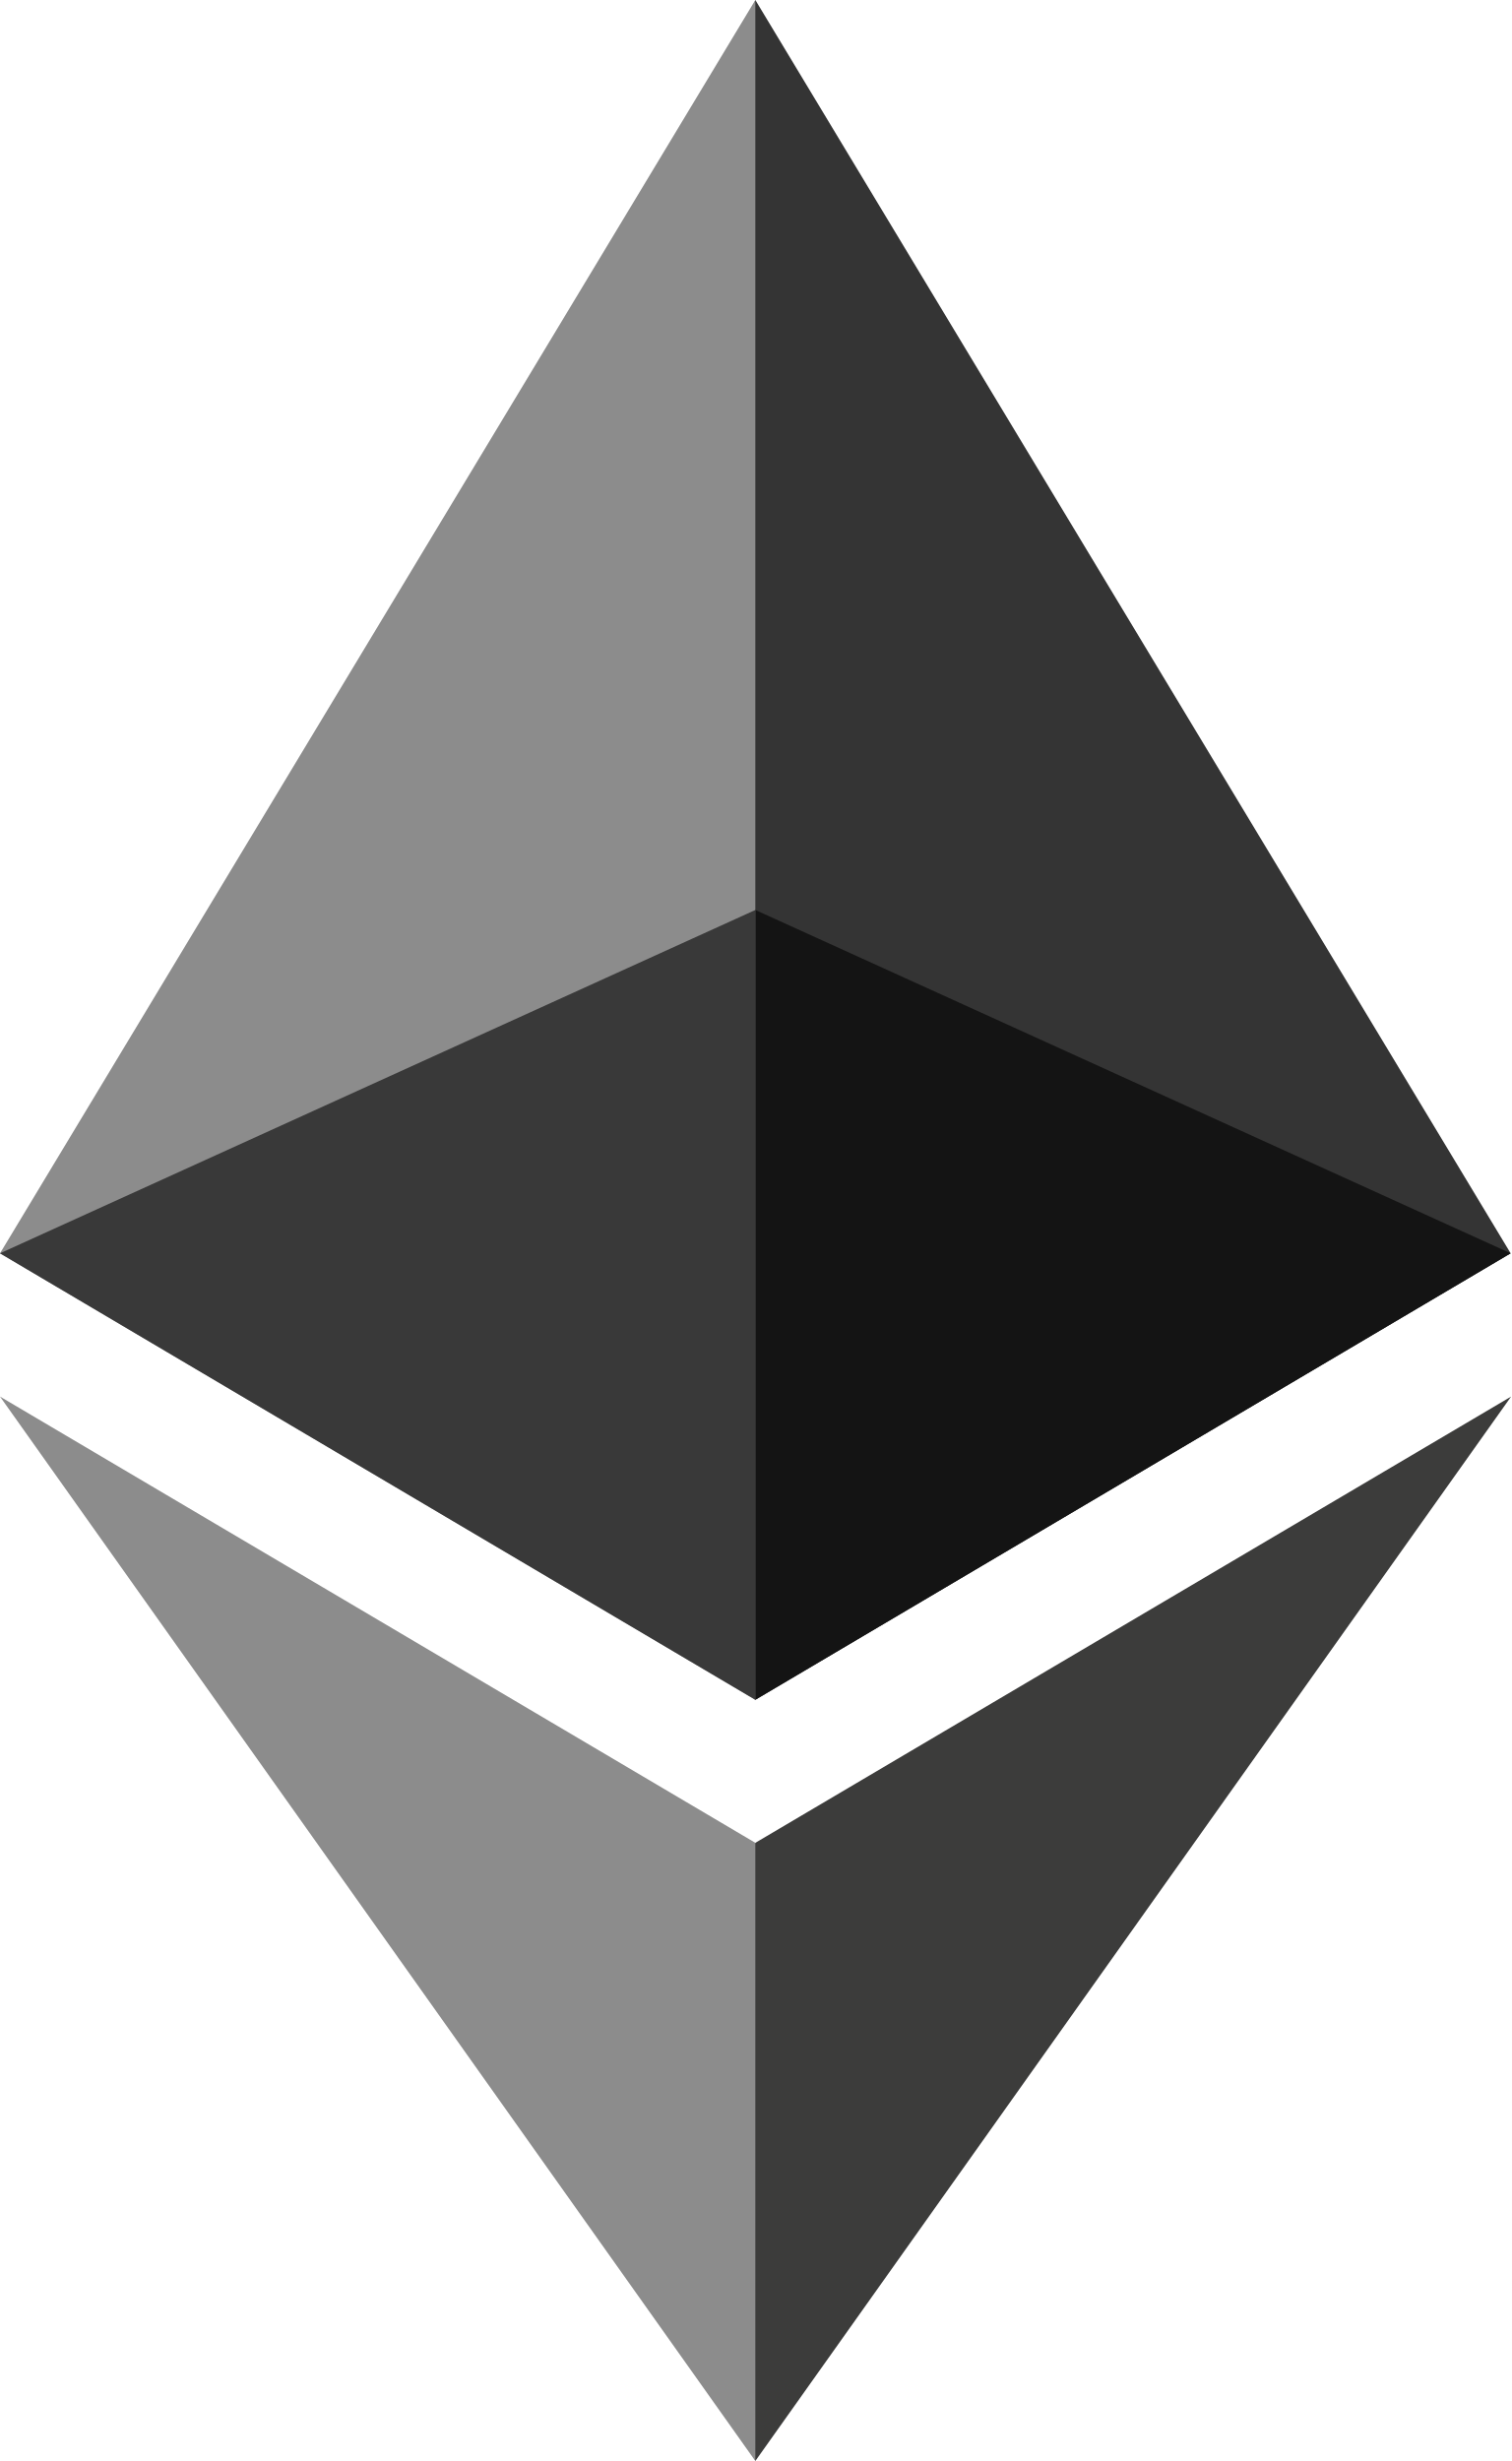
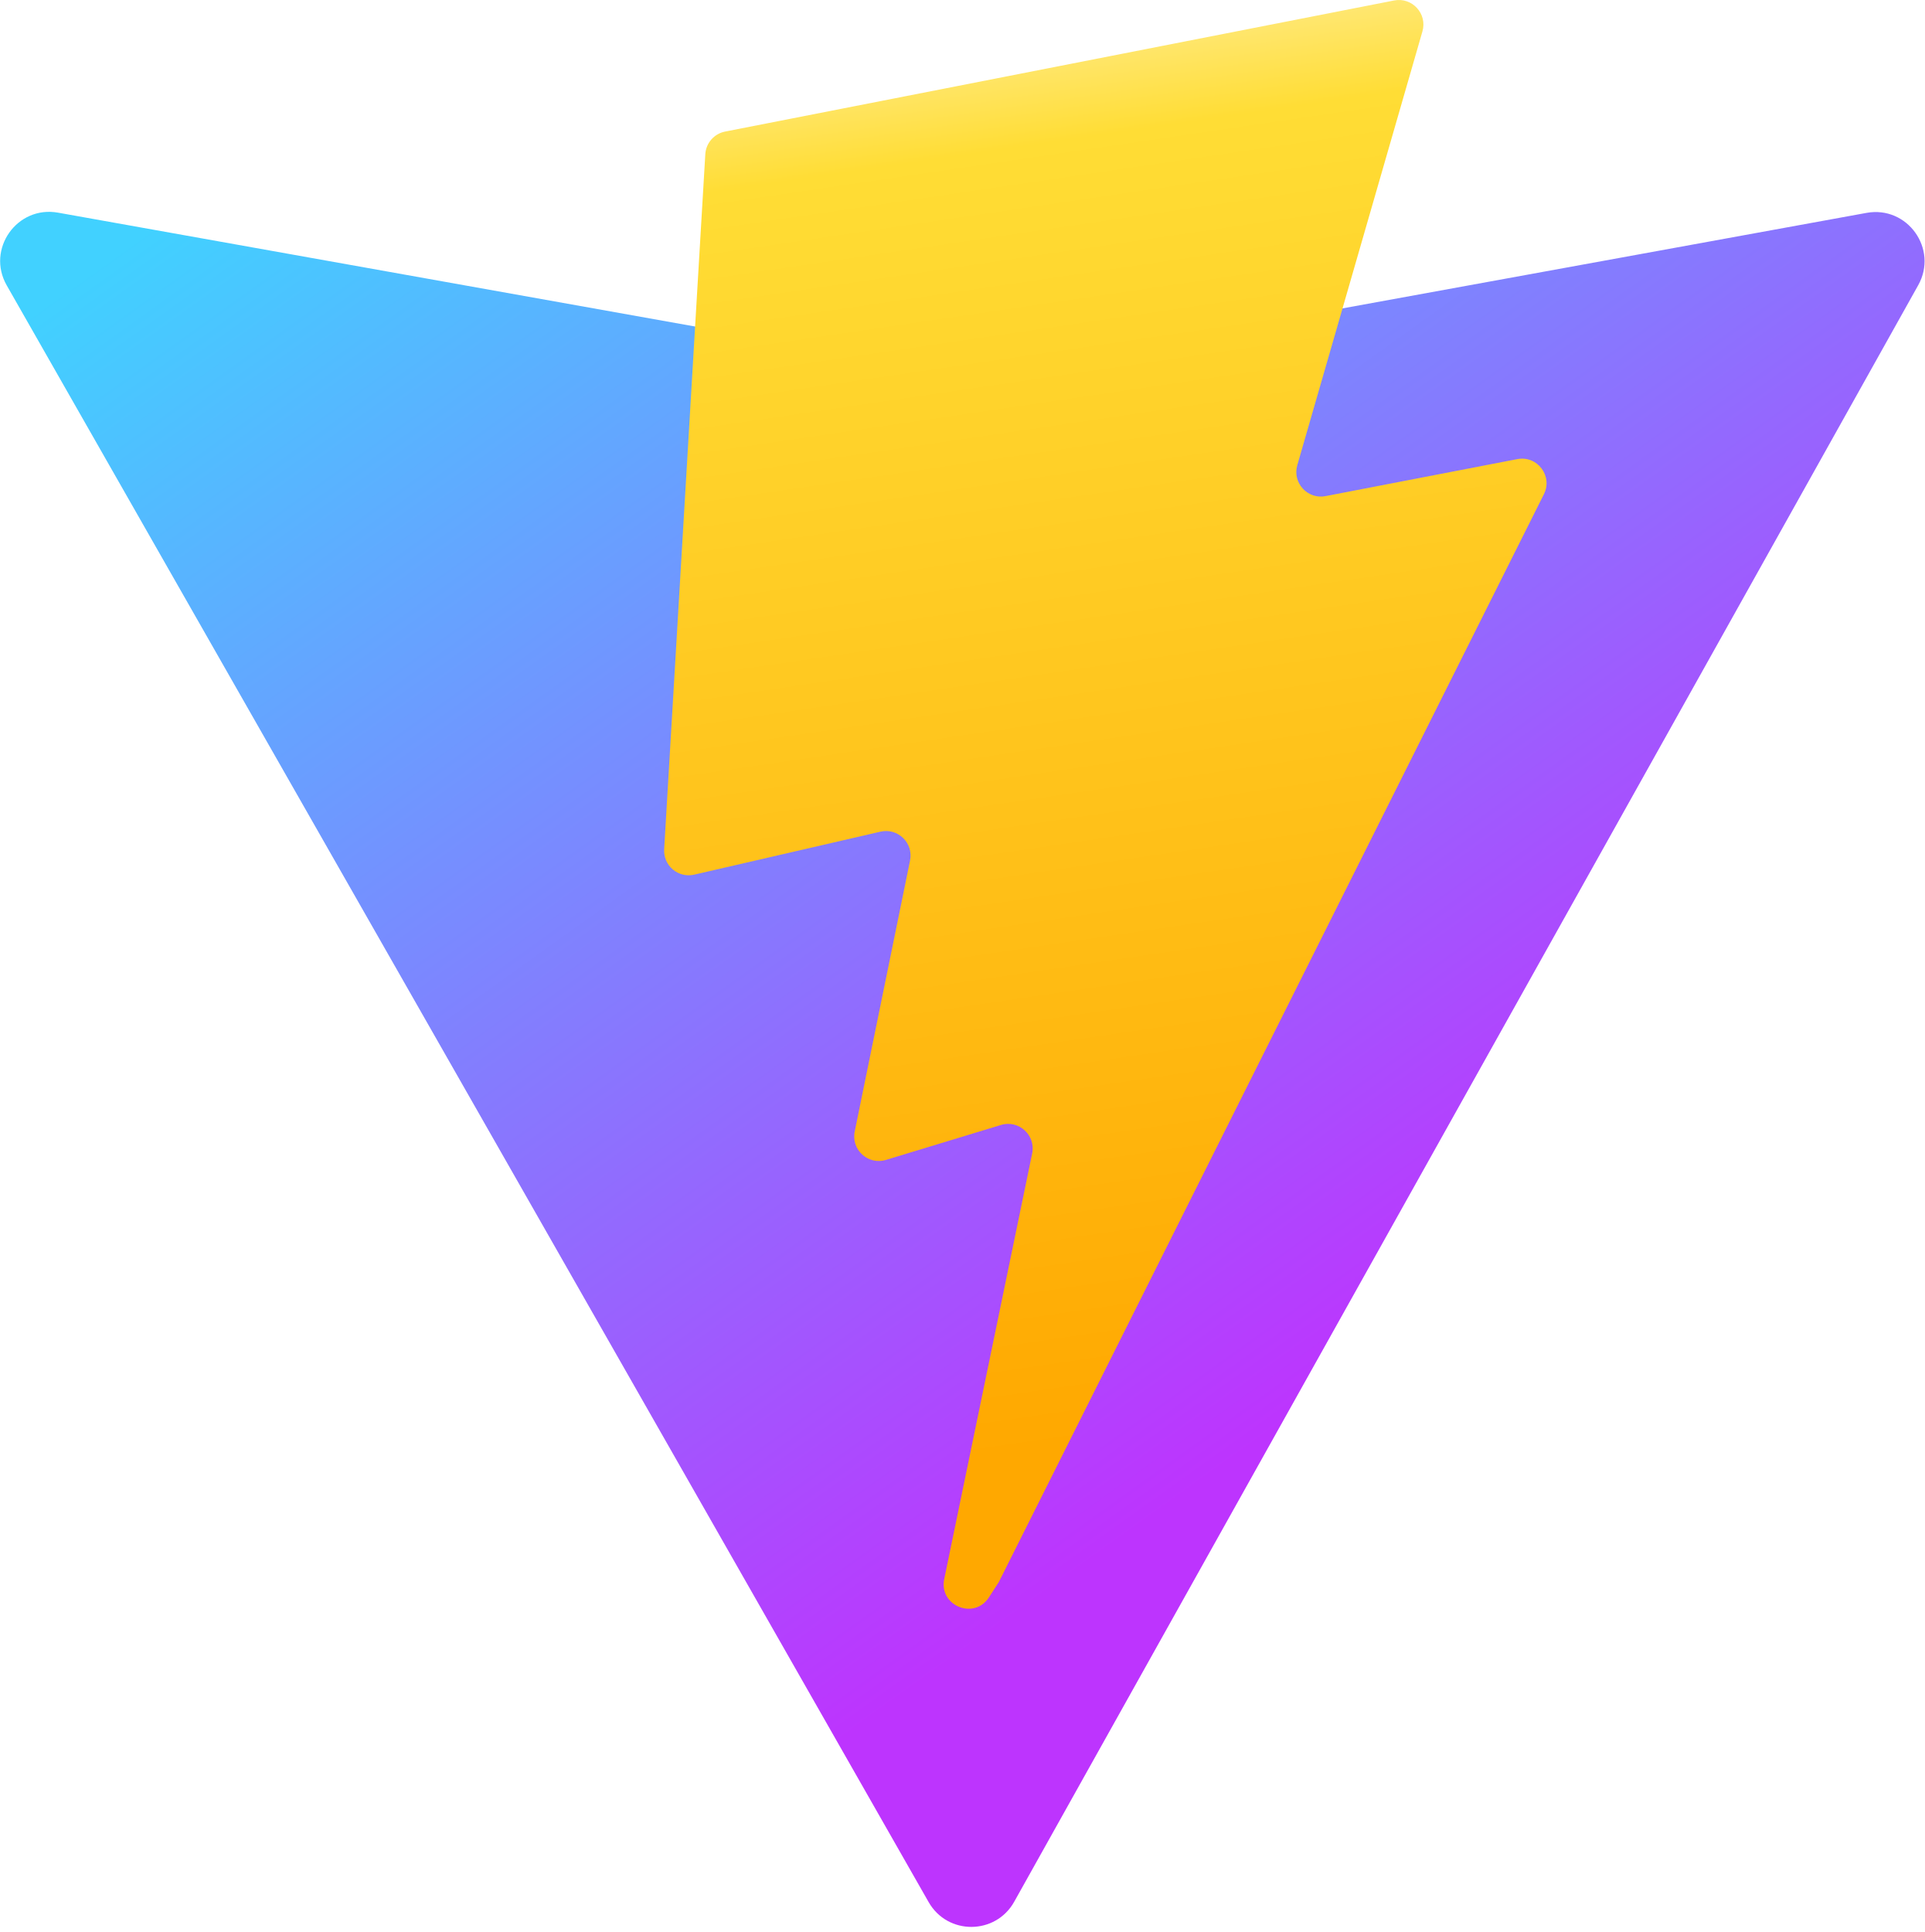
- <svg xmlns="http://www.w3.org/2000/svg" xml:space="preserve" width="100%" height="100%" version="1.1" shape-rendering="geometricPrecision" text-rendering="geometricPrecision" image-rendering="optimizeQuality" fill-rule="evenodd" clip-rule="evenodd" viewBox="0 0 784.37 1277.39">
-   <g id="Layer_x0020_1">
-     <g id="_1421394342400">
-       <g>
-         <polygon fill="#343434" fill-rule="nonzero" points="392.07,0 383.5,29.11 383.5,873.74 392.07,882.29 784.13,650.54 " />
-         <polygon fill="#8C8C8C" fill-rule="nonzero" points="392.07,0 -0,650.54 392.07,882.29 392.07,472.33 " />
-         <polygon fill="#3C3C3B" fill-rule="nonzero" points="392.07,956.52 387.24,962.41 387.24,1263.28 392.07,1277.38 784.37,724.89 " />
-         <polygon fill="#8C8C8C" fill-rule="nonzero" points="392.07,1277.38 392.07,956.52 -0,724.89 " />
-         <polygon fill="#141414" fill-rule="nonzero" points="392.07,882.29 784.13,650.54 392.07,472.33 " />
-         <polygon fill="#393939" fill-rule="nonzero" points="0,650.54 392.07,882.29 392.07,472.33 " />
-       </g>
-     </g>
-   </g>
+ <svg xmlns="http://www.w3.org/2000/svg" aria-hidden="true" role="img" class="iconify iconify--logos" width="31.88" height="32" preserveAspectRatio="xMidYMid meet" viewBox="0 0 256 257">
+   <defs>
+     <linearGradient id="IconifyId1813088fe1fbc01fb466" x1="-.828%" x2="57.636%" y1="7.652%" y2="78.411%">
+       <stop offset="0%" stop-color="#41D1FF" />
+       <stop offset="100%" stop-color="#BD34FE" />
+     </linearGradient>
+     <linearGradient id="IconifyId1813088fe1fbc01fb467" x1="43.376%" x2="50.316%" y1="2.242%" y2="89.03%">
+       <stop offset="0%" stop-color="#FFEA83" />
+       <stop offset="8.333%" stop-color="#FFDD35" />
+       <stop offset="100%" stop-color="#FFA800" />
+     </linearGradient>
+   </defs>
+   <path fill="url(#IconifyId1813088fe1fbc01fb466)" d="M255.153 37.938L134.897 252.976c-2.483 4.44-8.862 4.466-11.382.048L.875 37.958c-2.746-4.814 1.371-10.646 6.827-9.67l120.385 21.517a6.537 6.537 0 0 0 2.322-.004l117.867-21.483c5.438-.991 9.574 4.796 6.877 9.62Z" />
+   <path fill="url(#IconifyId1813088fe1fbc01fb467)" d="M185.432.063L96.44 17.501a3.268 3.268 0 0 0-2.634 3.014l-5.474 92.456a3.268 3.268 0 0 0 3.997 3.378l24.777-5.718c2.318-.535 4.413 1.507 3.936 3.838l-7.361 36.047c-.495 2.426 1.782 4.5 4.151 3.78l15.304-4.649c2.372-.72 4.652 1.36 4.15 3.788l-11.698 56.621c-.732 3.542 3.979 5.473 5.943 2.437l1.313-2.028l72.516-144.72c1.215-2.423-.88-5.186-3.54-4.672l-25.505 4.922c-2.396.462-4.435-1.77-3.759-4.114l16.646-57.705c.677-2.35-1.37-4.583-3.769-4.113Z" />
</svg>
